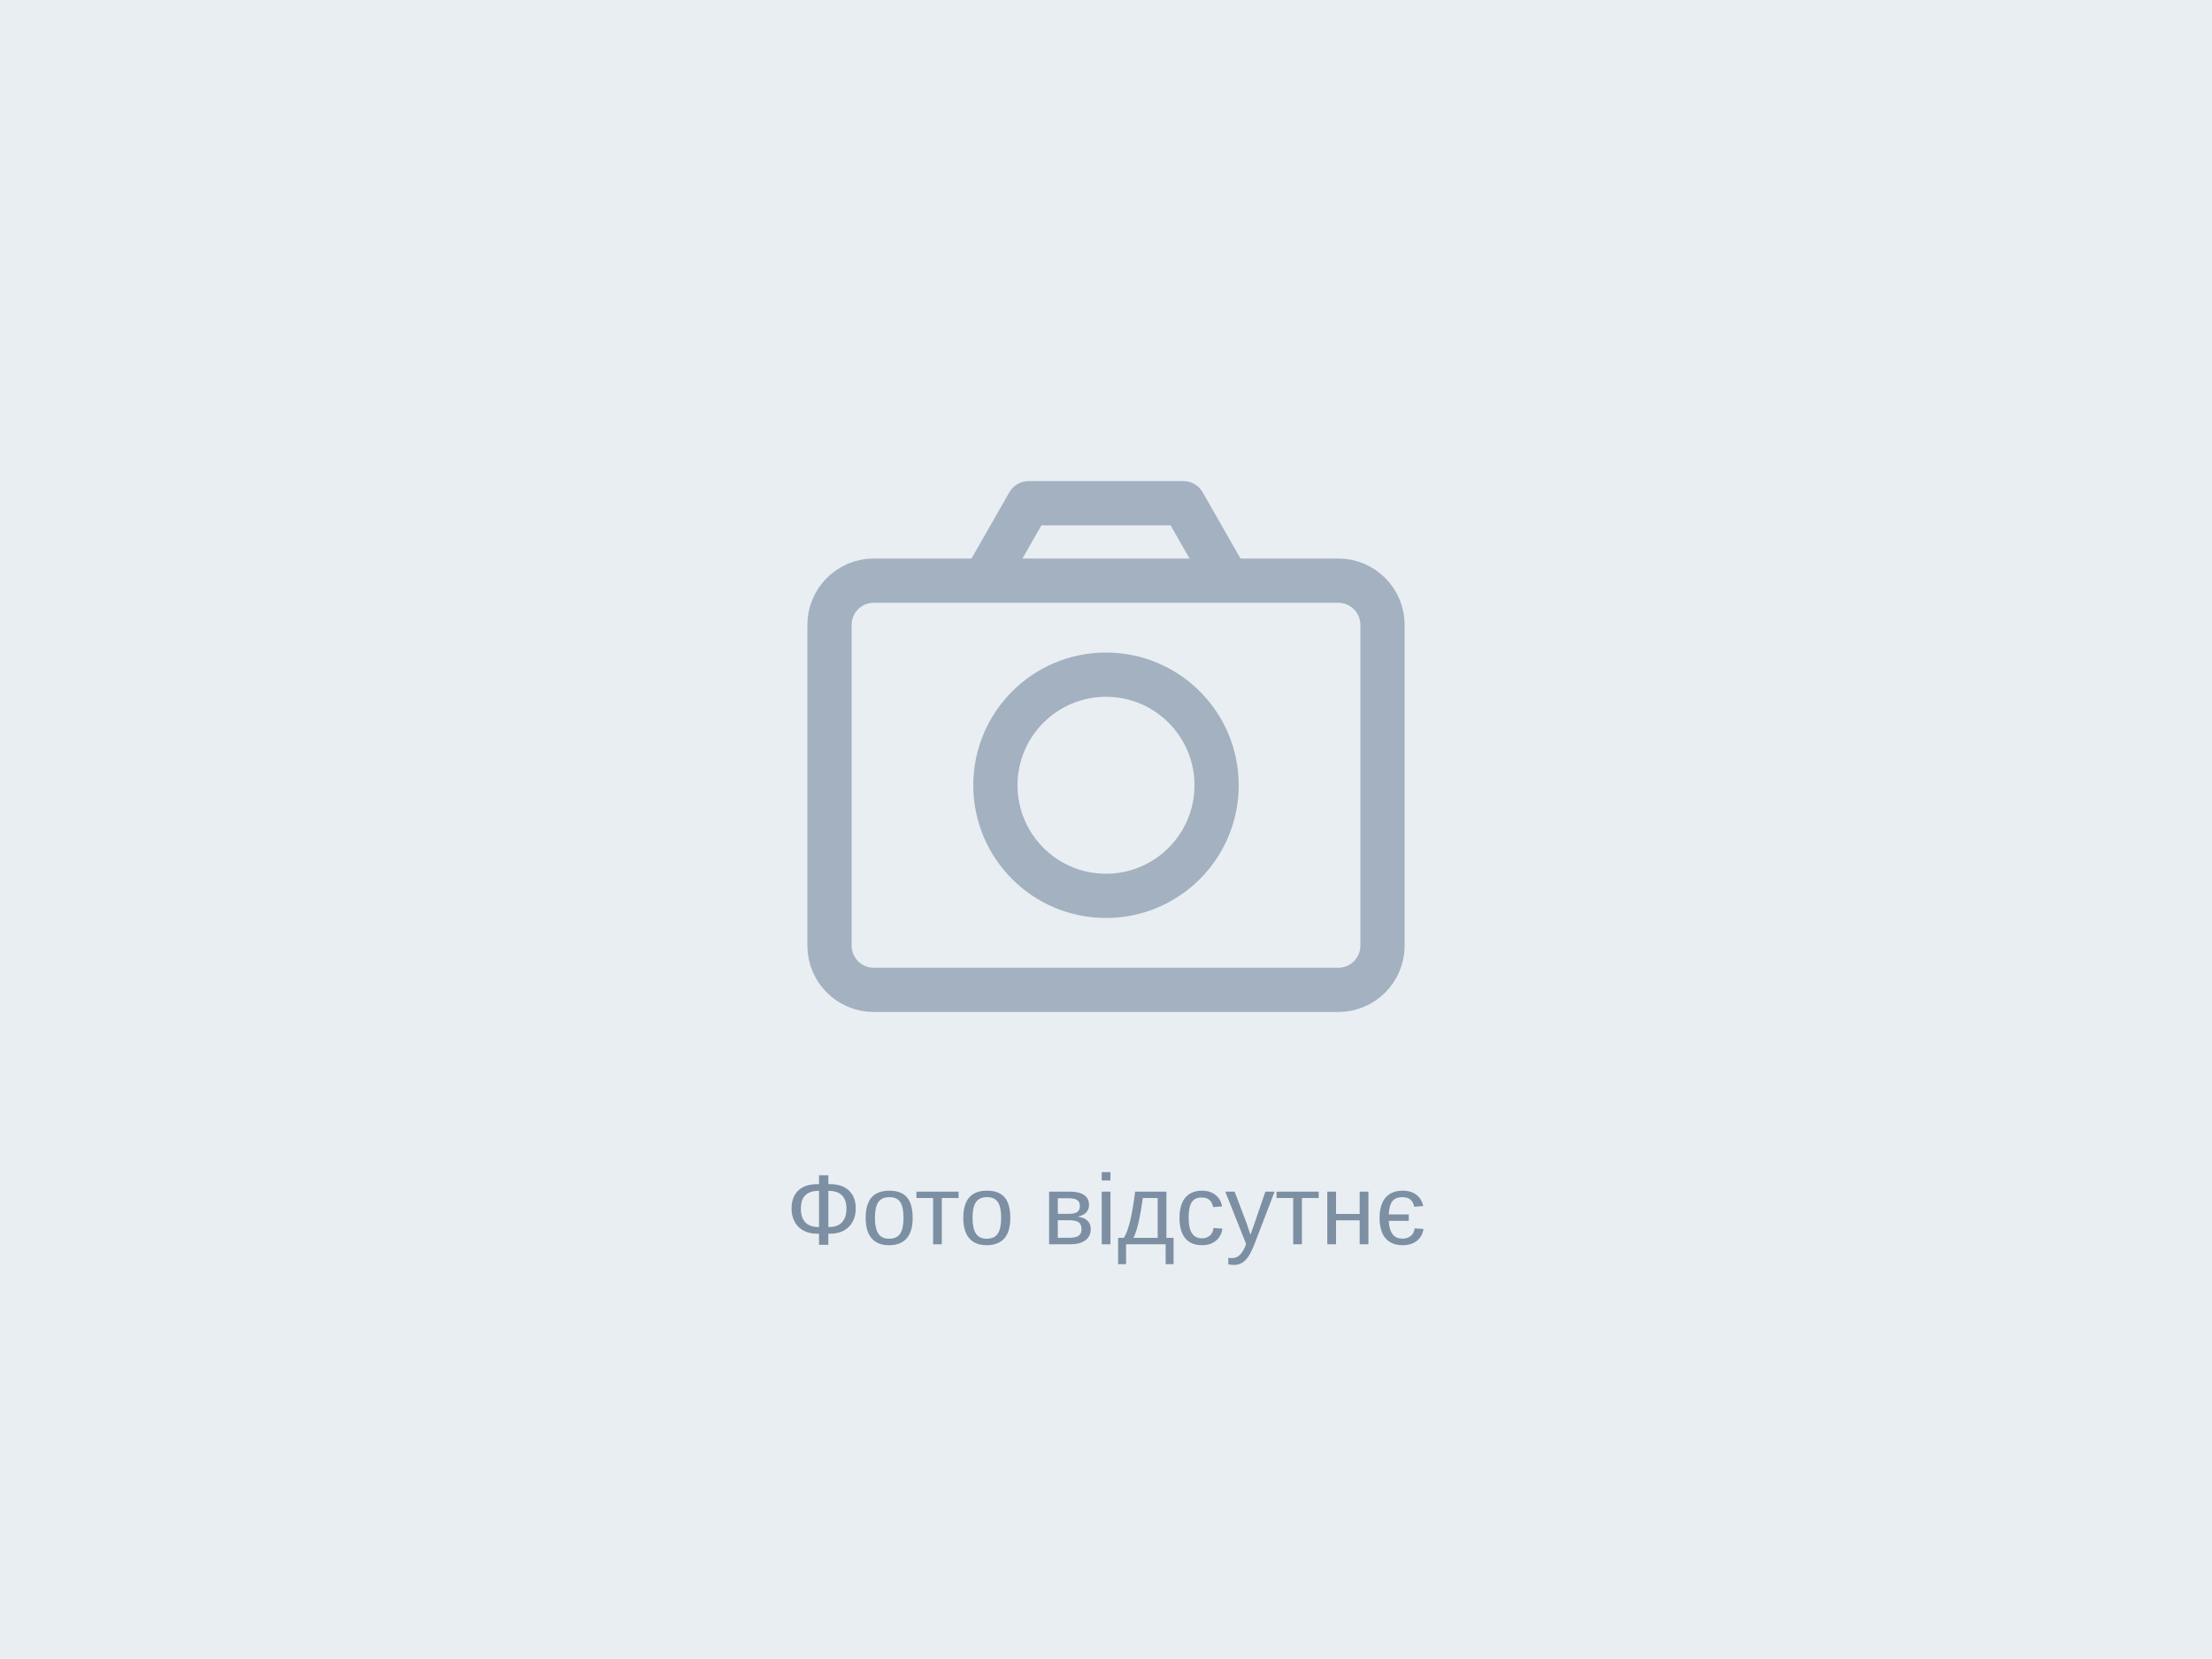
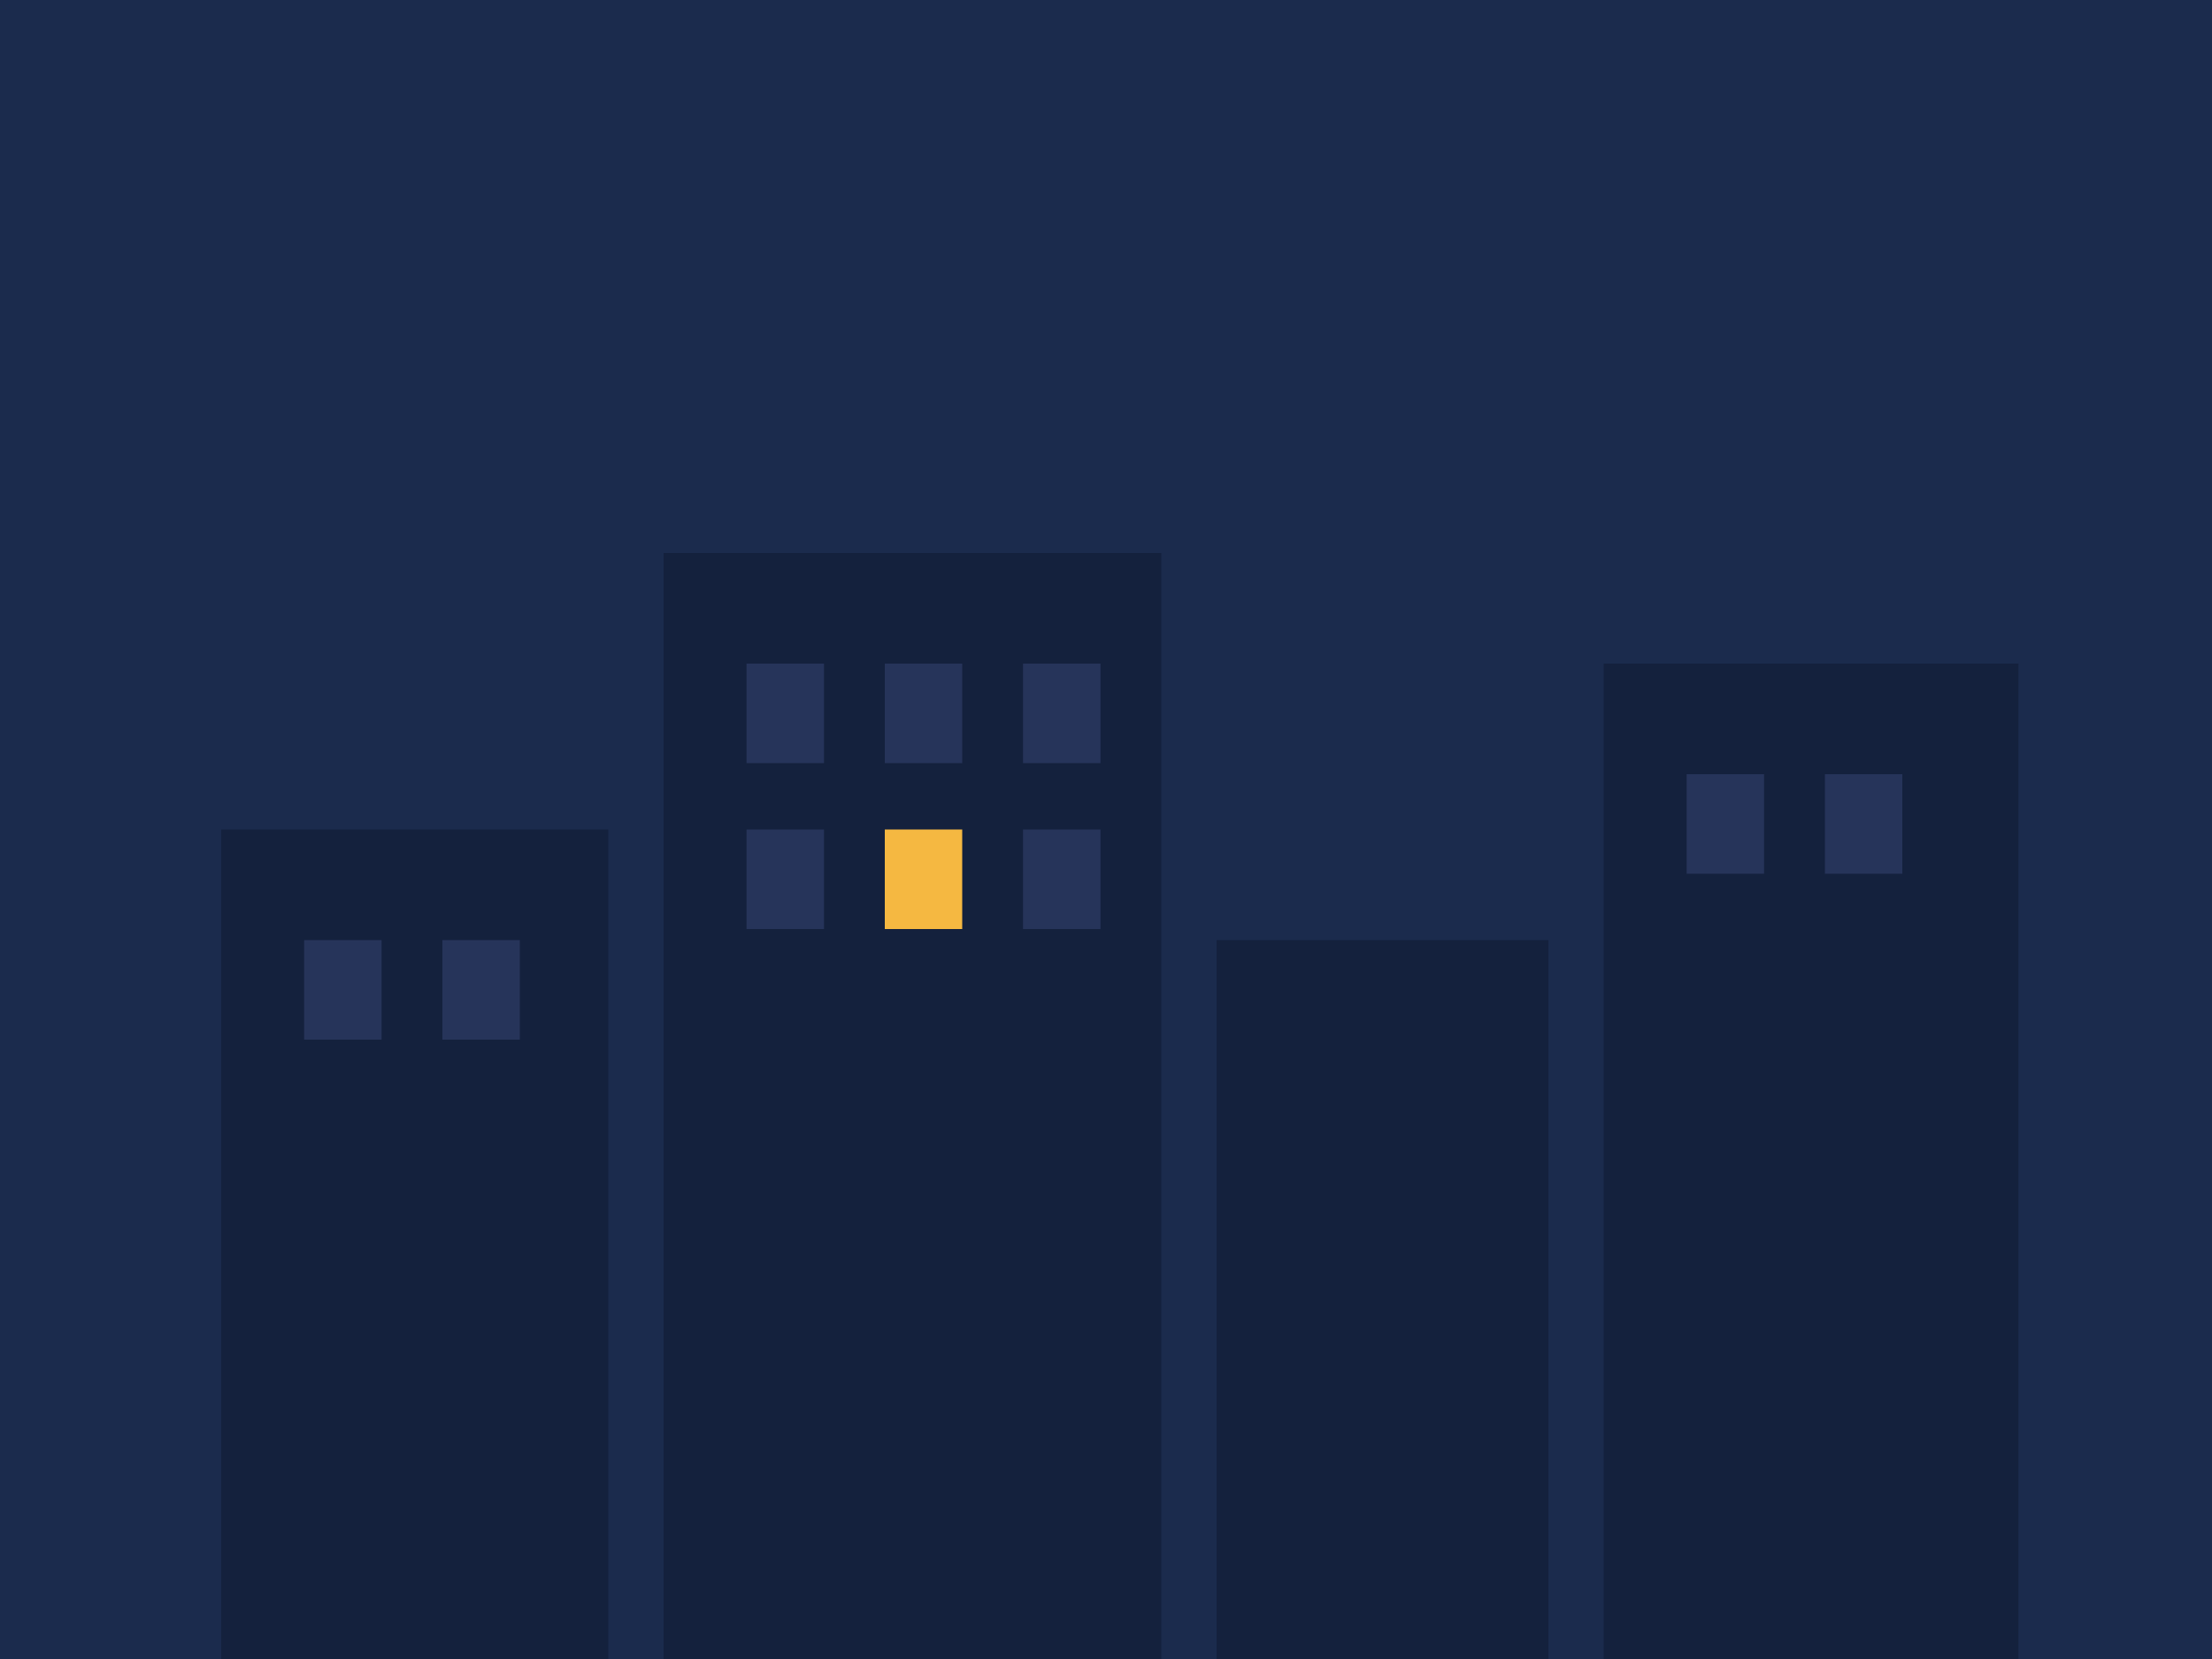
<svg xmlns="http://www.w3.org/2000/svg" viewBox="0 0 400 300" width="400" height="300">
-   <rect width="400" height="300" fill="#e9eef3" />
-   <g fill="none" stroke="#a3b1c0" stroke-width="8" stroke-linejoin="round">
-     <rect x="150" y="105" width="100" height="74" rx="8" />
-     <circle cx="200" cy="142" r="20" />
-     <path d="M178 105 l8 -14 h28 l8 14" />
+   <rect width="400" height="300" fill="#1b2b4d" />
+   <g fill="#14213d">
+     <rect x="40" y="150" width="70" height="150" />
+     <rect x="120" y="100" width="90" height="200" />
+     <rect x="220" y="170" width="60" height="130" />
+     <rect x="290" y="120" width="75" height="180" />
  </g>
-   <text x="200" y="225" font-family="Segoe UI, Arial, sans-serif" font-size="18" fill="#7d8fa3" text-anchor="middle">Фото відсутнє</text>
+   <g fill="#26345a">
+     <rect x="135" y="120" width="14" height="18" />
+     <rect x="160" y="120" width="14" height="18" />
+     <rect x="185" y="120" width="14" height="18" />
+     <rect x="135" y="150" width="14" height="18" />
+     <rect x="185" y="150" width="14" height="18" />
+     <rect x="305" y="140" width="14" height="18" />
+     <rect x="330" y="140" width="14" height="18" />
+     <rect x="55" y="170" width="14" height="18" />
+     <rect x="80" y="170" width="14" height="18" />
+   </g>
+   <rect x="160" y="150" width="14" height="18" fill="#f5b841" />
</svg>
